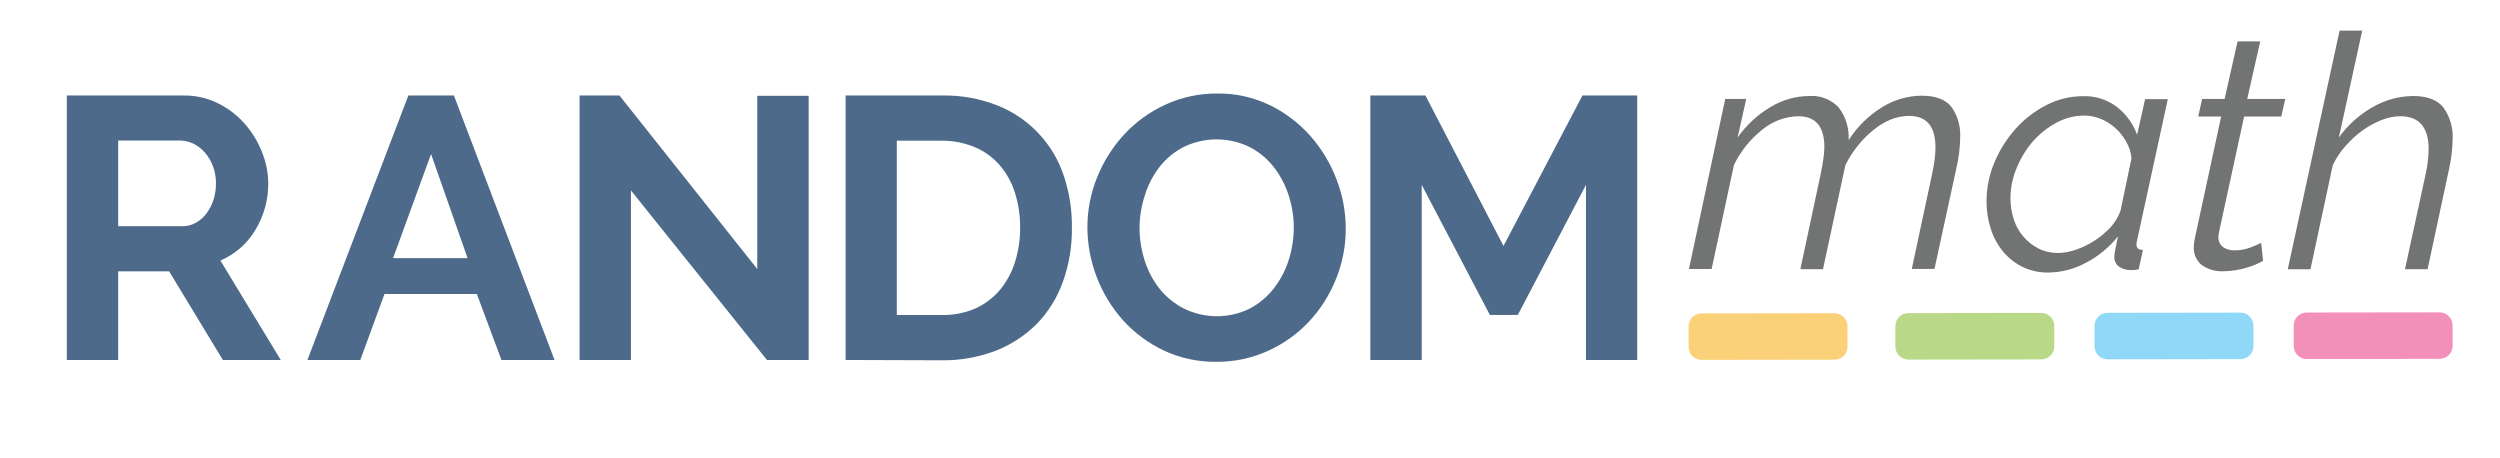
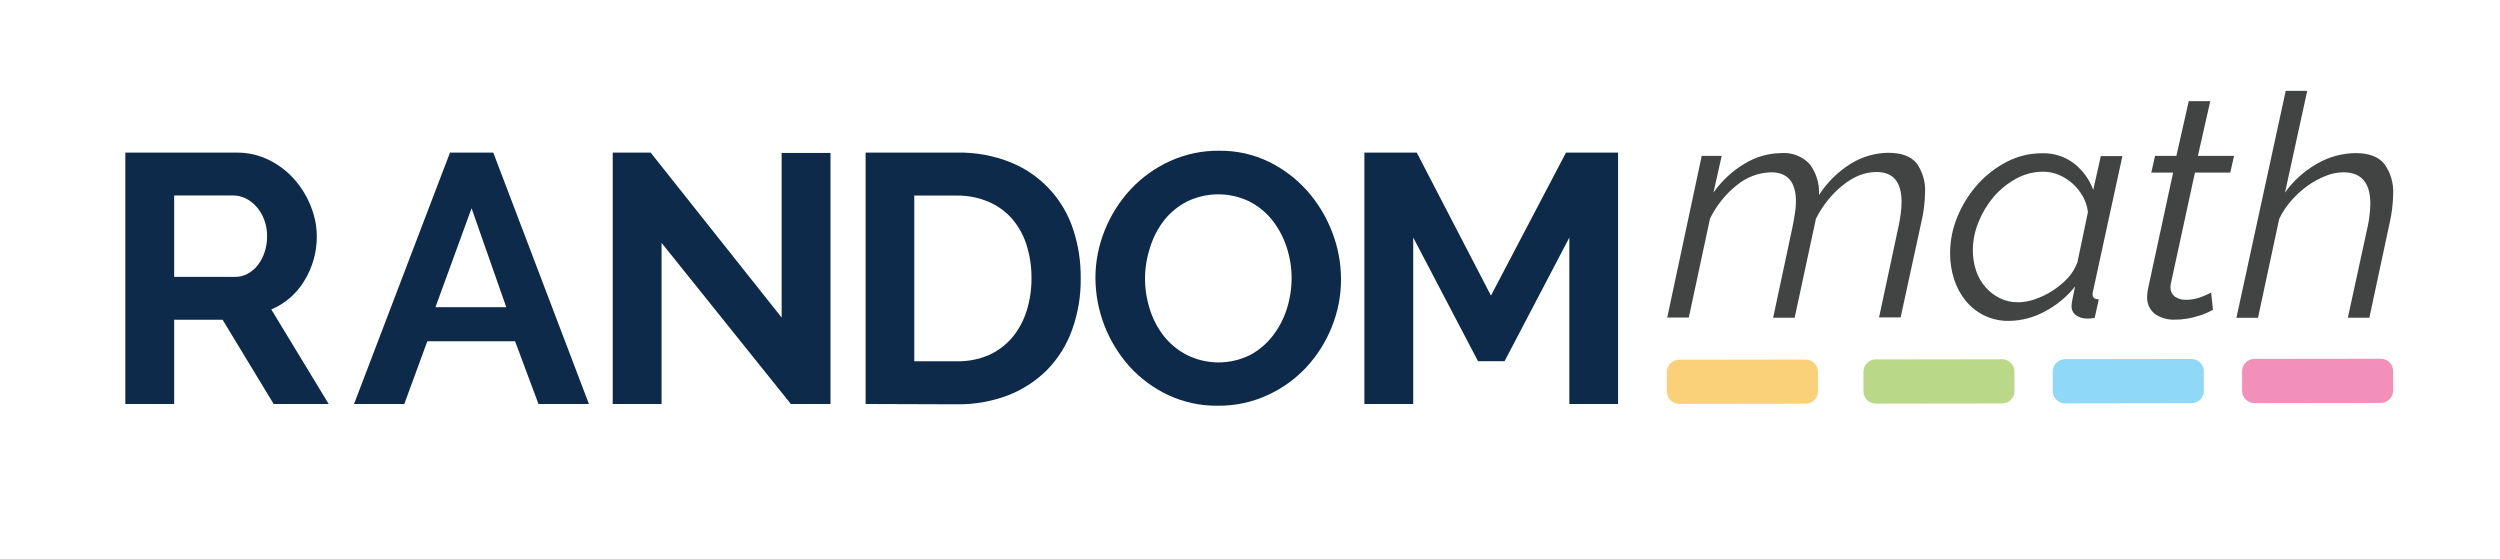
- <svg xmlns="http://www.w3.org/2000/svg" id="Layer_1" data-name="Layer 1" viewBox="20 60 384.34 70.33">
+ <svg xmlns="http://www.w3.org/2000/svg" id="Layer_1" data-name="Layer 1" viewBox="10 50 404.34 90.33">
  <defs>
    <style>
- 
- .cls-1{fill:#4d6a8a;}
- 
- 
- 
- .cls-2{fill:#727373;}
+ .cls-1{fill:#0d2a4a;}
+ .cls-2{fill:#424343;}
.cls-3{fill:#f390b9;}
.cls-4{fill:#fad179;}
.cls-5{fill:#bad988;}
- .cls-6{fill:#8fd8f8;}
- 
- </style>
+ .cls-6{fill:#8fd8f8;}</style>
  </defs>
  <path class="cls-1" d="M30.27,115.34V74.68h18a11.55,11.55,0,0,1,5.18,1.17,13.35,13.35,0,0,1,4.1,3.09,14.75,14.75,0,0,1,2.69,4.35,13.12,13.12,0,0,1,1,4.9,13.58,13.58,0,0,1-2,7.19,11.4,11.4,0,0,1-5.36,4.67l9.28,15.29H54.26L46,101.71H38.17v13.63Zm7.9-20.56h9.91a4.12,4.12,0,0,0,2-.52,5.18,5.18,0,0,0,1.63-1.4,7,7,0,0,0,1.09-2.09,8,8,0,0,0,.4-2.58,7.23,7.23,0,0,0-.46-2.63,6.67,6.67,0,0,0-1.23-2.09,5.7,5.7,0,0,0-1.77-1.38,4.69,4.69,0,0,0-2-.48H38.17Z" />
  <path class="cls-1" d="M82.78,74.68h7l15.47,40.66H97.09L93.31,105.2H79.11l-3.72,10.14H67.26Zm9.1,25-5.61-16-5.84,16Z" />
  <path class="cls-1" d="M117,89.28v26.06h-7.9V74.68h6.13l21.19,26.68V74.73h7.9v40.61h-6.41Z" />
  <path class="cls-1" d="M150,115.34V74.68h14.77a22.09,22.09,0,0,1,8.74,1.6,17.55,17.55,0,0,1,10.05,10.79A24.28,24.28,0,0,1,184.79,95a23.7,23.7,0,0,1-1.41,8.39,17.85,17.85,0,0,1-4,6.41,18.29,18.29,0,0,1-6.33,4.13,22.41,22.41,0,0,1-8.28,1.46ZM176.83,95a17.4,17.4,0,0,0-.8-5.38,12,12,0,0,0-2.35-4.24,10.37,10.37,0,0,0-3.81-2.75,12.86,12.86,0,0,0-5.13-1h-6.87v26.8h6.87a12.52,12.52,0,0,0,5.19-1,10.83,10.83,0,0,0,3.78-2.84,12.65,12.65,0,0,0,2.32-4.27A17.19,17.19,0,0,0,176.83,95Z" />
  <path class="cls-1" d="M207,115.62a18.5,18.5,0,0,1-8.1-1.74,20,20,0,0,1-6.25-4.64A21.65,21.65,0,0,1,187.17,95a20.48,20.48,0,0,1,1.52-7.79,21.61,21.61,0,0,1,4.18-6.59,20.08,20.08,0,0,1,6.33-4.55,18.73,18.73,0,0,1,8-1.69,17.92,17.92,0,0,1,8.05,1.8,20.24,20.24,0,0,1,6.21,4.73,21.67,21.67,0,0,1,4,6.64,21,21,0,0,1,1.43,7.56,20.41,20.41,0,0,1-1.49,7.76,21,21,0,0,1-4.12,6.53,19.8,19.8,0,0,1-6.3,4.52A18.73,18.73,0,0,1,207,115.62ZM195.19,95a16.47,16.47,0,0,0,.8,5.09,13.7,13.7,0,0,0,2.32,4.36,11.48,11.48,0,0,0,3.73,3,11.48,11.48,0,0,0,10.08,0,11.56,11.56,0,0,0,3.72-3.12,14.09,14.09,0,0,0,2.29-4.38A16.4,16.4,0,0,0,218.9,95a15.94,15.94,0,0,0-.83-5.1,14,14,0,0,0-2.35-4.35,11.13,11.13,0,0,0-3.72-3,11.56,11.56,0,0,0-10.05.06,11.2,11.2,0,0,0-3.72,3.09A13.65,13.65,0,0,0,196,90.05,16.21,16.21,0,0,0,195.19,95Z" />
  <path class="cls-1" d="M263.82,115.34V88.42l-10.48,20h-4.29l-10.48-20v26.92h-7.9V74.68h8.47l12,23.13,12.14-23.13h8.42v40.66Z" />
  <path class="cls-2" d="M285.23,75.21h3.23l-1.33,5.93a16.59,16.59,0,0,1,5.05-4.68,11.58,11.58,0,0,1,5.92-1.7,5.68,5.68,0,0,1,4.59,1.78,7.57,7.57,0,0,1,1.51,5,16.35,16.35,0,0,1,5.2-5.1,11.74,11.74,0,0,1,6-1.73q3.22,0,4.59,1.7a7.46,7.46,0,0,1,1.36,4.73,22.38,22.38,0,0,1-.62,4.88l-3.33,15.32h-3.49l3.13-14.62a22,22,0,0,0,.38-2.19,14.39,14.39,0,0,0,.13-1.88q0-4.83-4.05-4.83a7.72,7.72,0,0,0-2.84.56A10.52,10.52,0,0,0,308,80a15,15,0,0,0-2.38,2.39,16.3,16.3,0,0,0-1.92,3l-3.44,16h-3.48l3.12-14.62c.17-.84.31-1.6.41-2.29a11.92,11.92,0,0,0,.16-1.88q0-4.72-4-4.73a9,9,0,0,0-5.54,2.06,15.65,15.65,0,0,0-4.36,5.43l-3.43,16h-3.49Z" />
  <path class="cls-2" d="M334.91,101.9a8.88,8.88,0,0,1-4-.88,9.07,9.07,0,0,1-3-2.39,10.65,10.65,0,0,1-1.87-3.49,13.52,13.52,0,0,1-.64-4.2,15.34,15.34,0,0,1,1.23-6,18.17,18.17,0,0,1,3.28-5.18,16.39,16.39,0,0,1,4.72-3.62,12.19,12.19,0,0,1,5.59-1.35,8.08,8.08,0,0,1,5.33,1.73,9.49,9.49,0,0,1,3,4.2l1.23-5.48h3.49l-4.72,21.71a2.71,2.71,0,0,0-.1.65c0,.54.32.81,1,.81l-.66,3-.77.11a5.28,5.28,0,0,1-.62,0,3,3,0,0,1-1.77-.63,1.78,1.78,0,0,1-.59-1.39,6.41,6.41,0,0,1,.13-1c.09-.44.23-1.16.44-2.16a15.44,15.44,0,0,1-4.95,4.07A12.39,12.39,0,0,1,334.91,101.9Zm1.44-3a8.84,8.84,0,0,0,2.77-.5A13.07,13.07,0,0,0,342,97a13.58,13.58,0,0,0,2.47-2.06A7.83,7.83,0,0,0,346,92.4l1.69-8.09a6.44,6.44,0,0,0-.82-2.54,7.89,7.89,0,0,0-1.64-2.06,7.8,7.8,0,0,0-2.2-1.41,6.5,6.5,0,0,0-2.57-.53,9,9,0,0,0-4.38,1.13,13.09,13.09,0,0,0-3.64,2.94A15,15,0,0,0,330,85.91a12,12,0,0,0-.92,4.53,10.36,10.36,0,0,0,.51,3.29,7.77,7.77,0,0,0,1.49,2.66,7.4,7.4,0,0,0,2.31,1.81A6.31,6.31,0,0,0,336.35,98.88Z" />
  <path class="cls-2" d="M361.73,101.7a5.26,5.26,0,0,1-3.21-.93,3.32,3.32,0,0,1-1.25-2.84,6.13,6.13,0,0,1,.15-1.26l4.05-18.75h-3.53l.61-2.71H362L364,66.36h3.48l-2,8.85h5.85l-.62,2.71H365l-3.69,17c-.07.37-.13.65-.18.86a2.28,2.28,0,0,0-.08.55,1.89,1.89,0,0,0,.72,1.66,3,3,0,0,0,1.74.5,6.76,6.76,0,0,0,2.57-.48,16.56,16.56,0,0,0,1.54-.68l.3,2.77a10.38,10.38,0,0,1-2.38,1A12.22,12.22,0,0,1,361.73,101.7Z" />
  <path class="cls-2" d="M379.68,64.7h3.48l-3.59,16.44a16.13,16.13,0,0,1,5.21-4.68,12.59,12.59,0,0,1,6.18-1.7c2.18,0,3.75.59,4.69,1.78a7.7,7.7,0,0,1,1.41,4.9,22.59,22.59,0,0,1-.57,4.63l-3.28,15.32h-3.48l3.18-14.62a19.13,19.13,0,0,0,.46-3.82c0-3.39-1.46-5.08-4.36-5.08a8,8,0,0,0-2.87.58,13.52,13.52,0,0,0-2.9,1.58,15.29,15.29,0,0,0-2.61,2.37,12.36,12.36,0,0,0-2,3l-3.43,16h-3.49Z" />
  <rect class="cls-3" x="372.62" y="108.04" width="24.43" height="7.15" rx="2" transform="translate(-0.15 0.53) rotate(-0.08)" />
  <rect class="cls-4" x="279.59" y="108.17" width="24.43" height="7.15" rx="2" transform="translate(-0.15 0.4) rotate(-0.08)" />
  <rect class="cls-5" x="311.38" y="108.13" width="24.43" height="7.15" rx="2" transform="translate(-0.15 0.44) rotate(-0.08)" />
  <rect class="cls-6" x="342" y="108.08" width="24.43" height="7.15" rx="2" transform="translate(-0.15 0.49) rotate(-0.08)" />
</svg>
